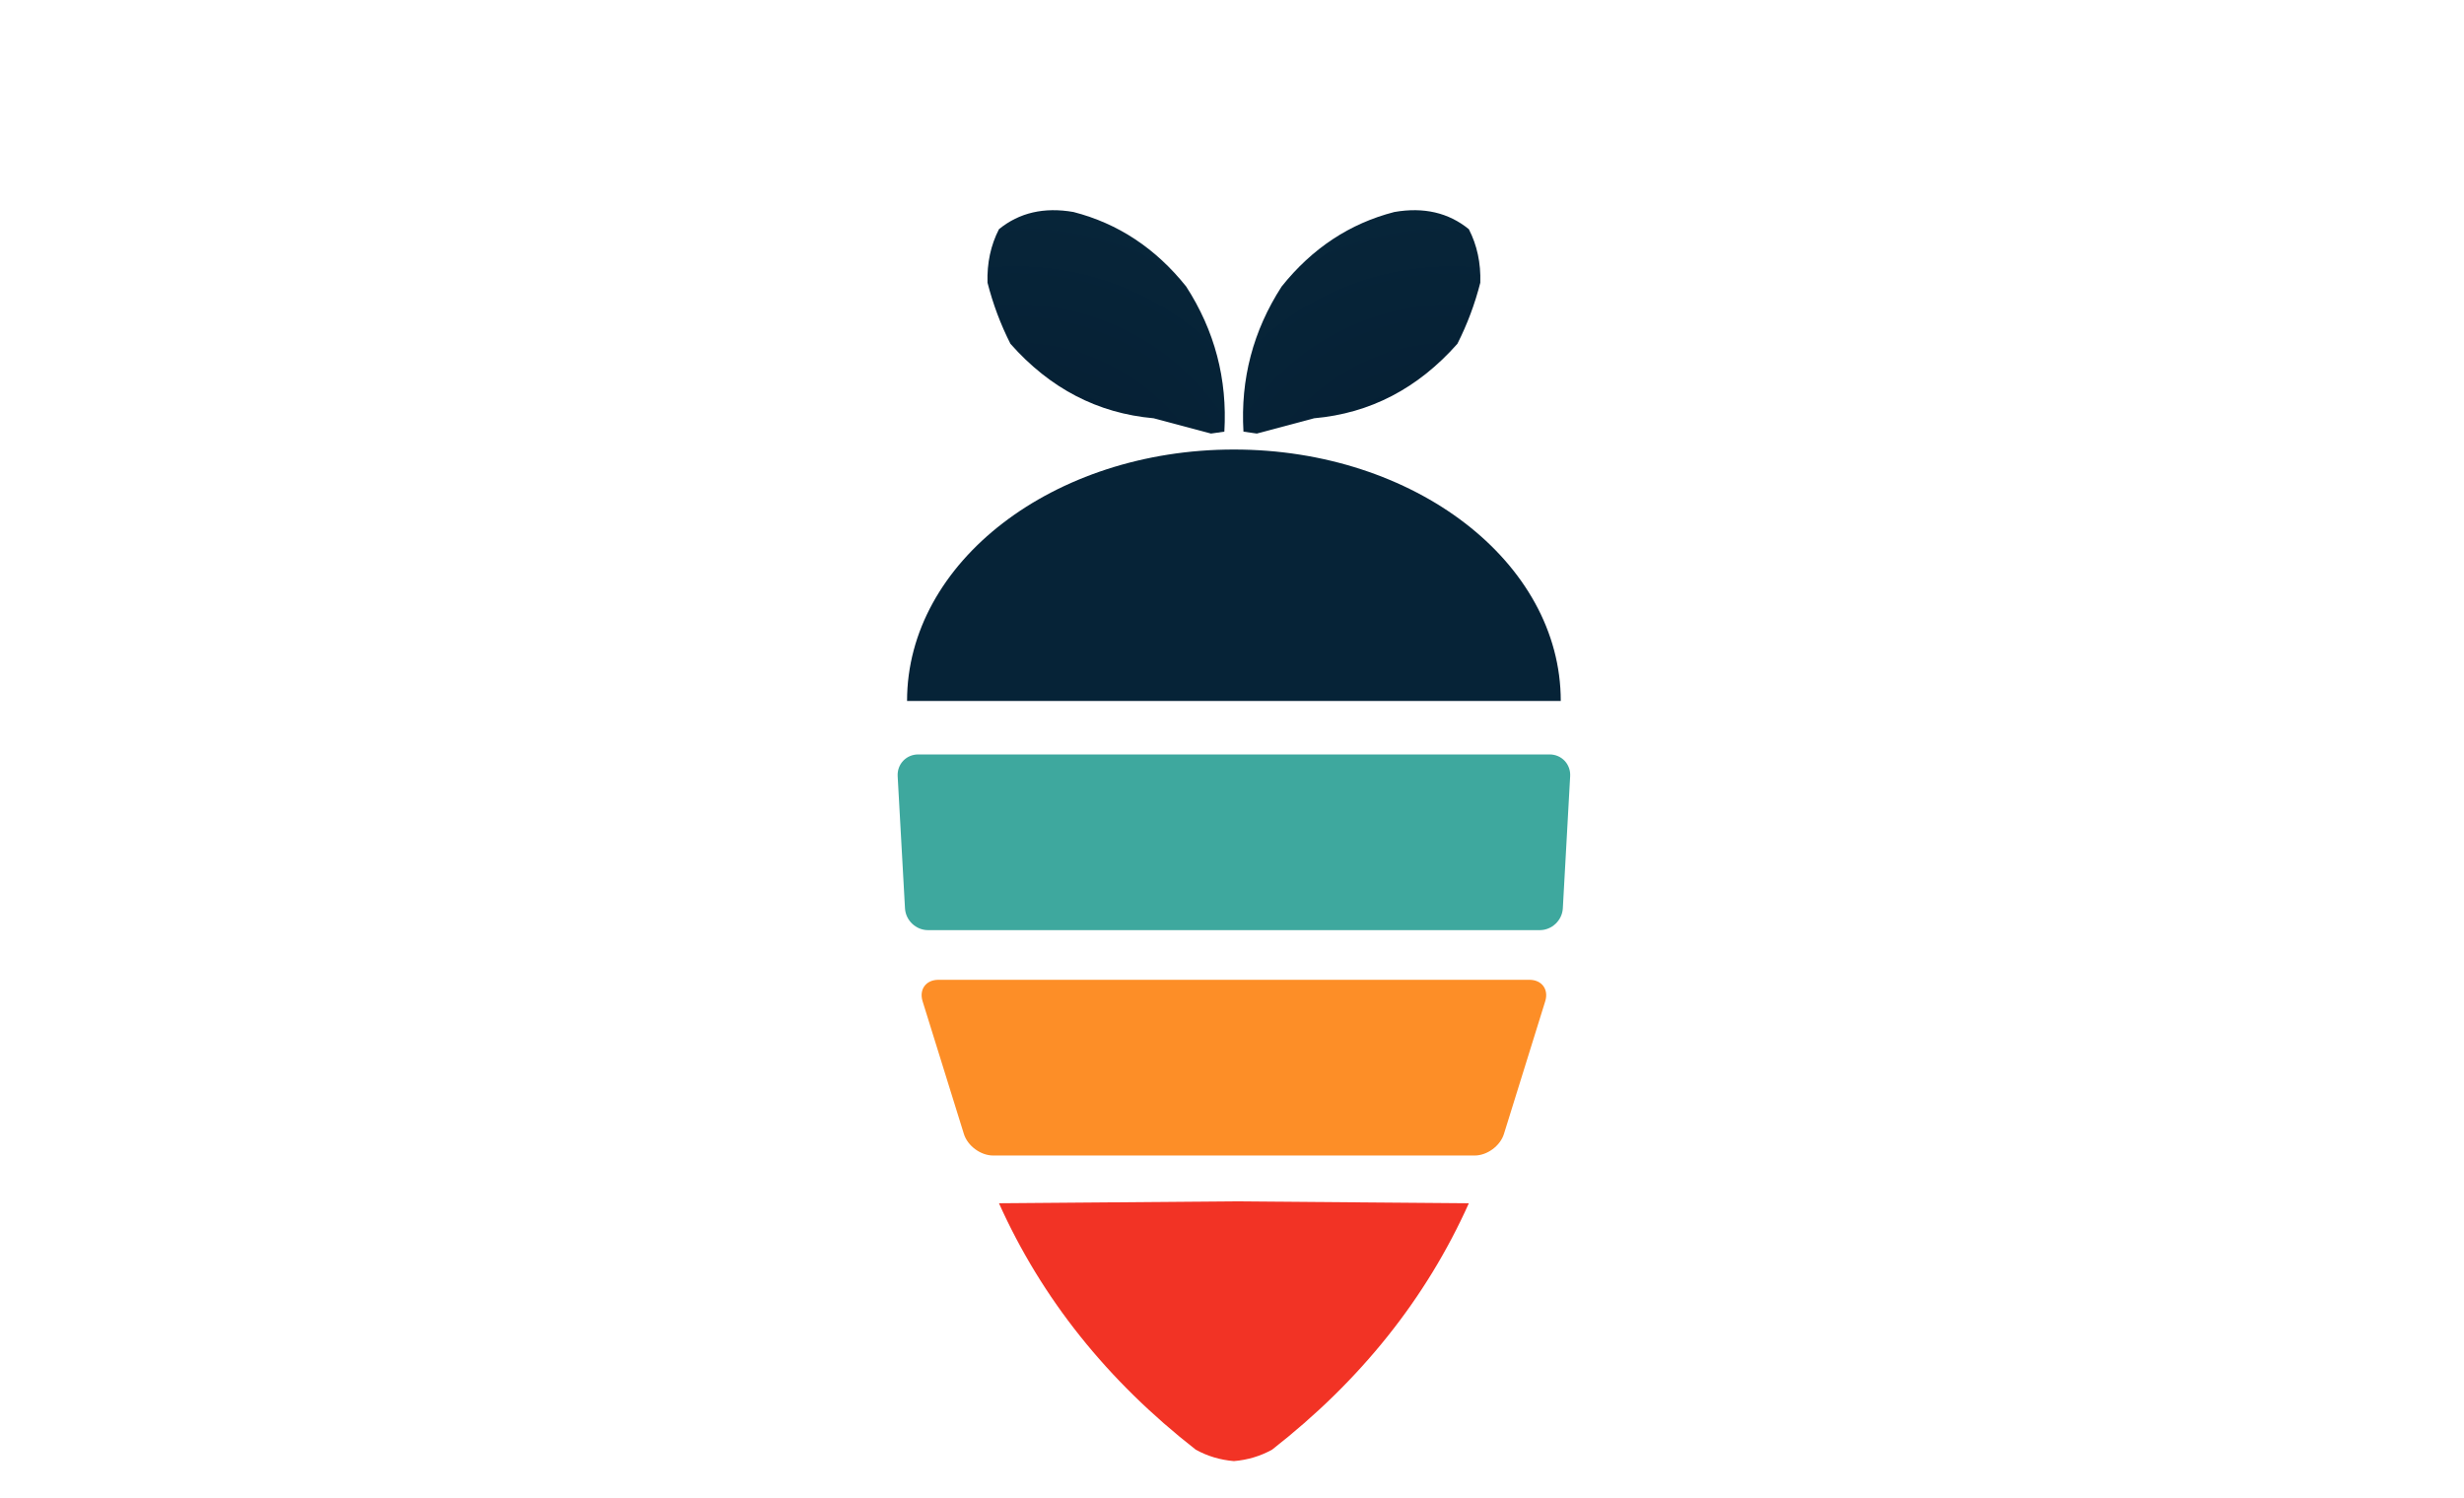
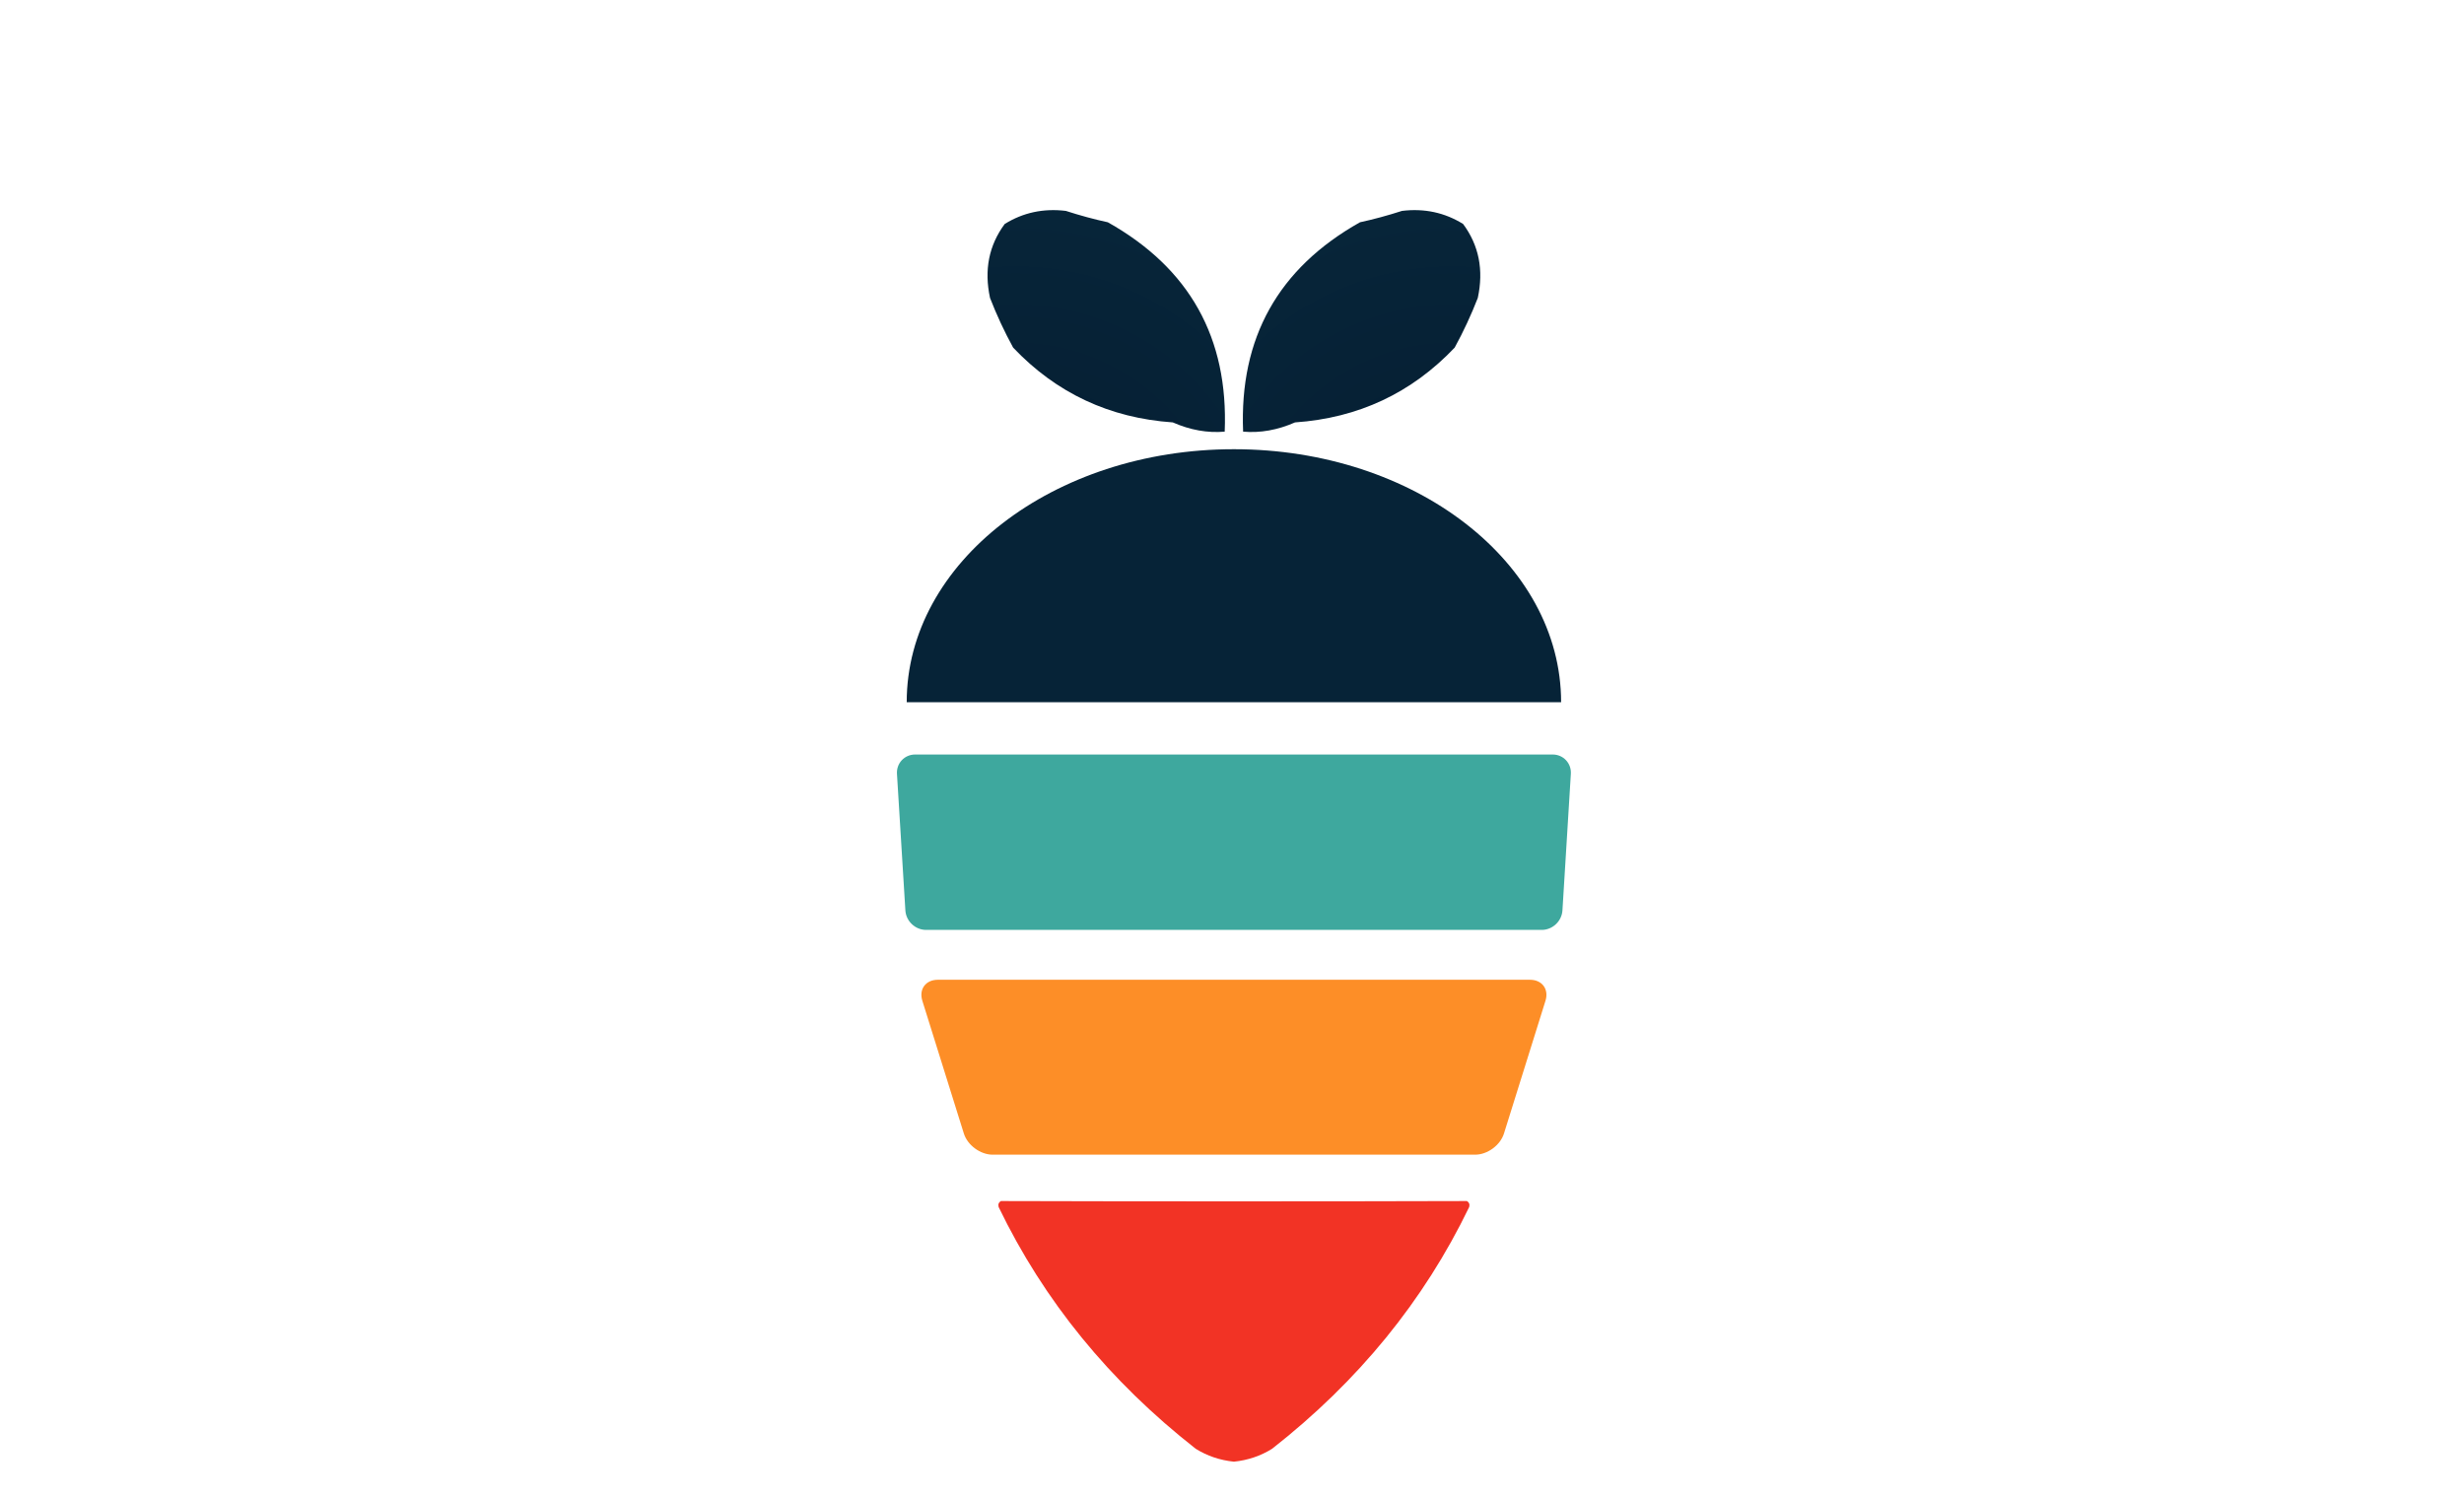
<svg xmlns="http://www.w3.org/2000/svg" viewBox="0 0 645 392" width="645" height="392">
  <defs>
    <radialGradient id="g0" gradientUnits="userSpaceOnUse" cx="380.11" cy="144.67" r="89.95">
      <stop offset="0" stop-color="#041c31" />
      <stop offset="1" stop-color="#072539" />
    </radialGradient>
  </defs>
-   <path id="s0" fill="#062337" d="M237.44 183.5 C237.44 147.15 275.75 117.68 323 117.68 C370.25 117.68 408.56 147.15 408.56 183.5 Z" />
-   <path id="s1" fill="#3EA89E" d="M323 197.5 L405.63 197.5 C408.78 197.5 411.19 200.05 411.02 203.19 L409.1 237.81 C408.92 240.95 406.23 243.5 403.08 243.5 L323 243.5 L242.92 243.5 C239.77 243.5 237.08 240.95 236.9 237.81 L234.98 203.19 C234.81 200.05 237.22 197.5 240.37 197.5 L323 197.5 Z" />
-   <path id="s2" fill="#FD8E27" d="M323 256.5 L400.35 256.5 C403.61 256.5 405.46 259.02 404.49 262.13 L393.68 296.87 C392.71 299.98 389.29 302.5 386.03 302.5 L323 302.5 L259.97 302.5 C256.71 302.5 253.29 299.98 252.32 296.87 L241.51 262.13 C240.54 259.02 242.39 256.5 245.65 256.5 L323 256.5 Z" />
-   <path id="s3" fill="#F23325" d="M323 314.5 L384.5 315 Q367.72 352.4 333 379.5 Q328.43 382.04 323 382.5 Q317.57 382.04 313 379.5 Q278.28 352.4 261.5 315 L323 314.5 Z" />
-   <path id="s4" fill="url(#g0)" d="M329 113.5 L325.5 113 Q324.29 92.35 335.5 75 Q347.49 60 365 55.5 Q376.51 53.49 384.5 60 Q387.73 66.28 387.5 74 Q385.37 82.36 381.5 90 Q365.98 107.55 344 109.5 Q336.5 111.5 329 113.5 Z" />
+   <path id="s0" fill="#062337" d="M237.35 183.83 C237.35 147.25 275.69 117.6 323 117.6 C370.31 117.6 408.65 147.25 408.65 183.83 Z" />
+   <path id="s1" fill="#3EA89E" d="M323 197.52 L406.42 197.52 C409.23 197.52 411.38 199.8 411.2 202.61 L409 238.35 C408.82 241.17 406.4 243.44 403.58 243.44 L323 243.44 L242.42 243.44 C239.6 243.44 237.18 241.17 237 238.35 L234.8 202.61 C234.62 199.8 236.77 197.52 239.58 197.52 L323 197.52 Z" />
+   <path id="s2" fill="#FD8E27" d="M323 256.49 L400.49 256.49 C403.69 256.49 405.51 258.97 404.55 262.02 L393.69 296.75 C392.73 299.81 389.36 302.28 386.16 302.28 L323 302.28 L259.84 302.28 C256.64 302.28 253.27 299.81 252.31 296.75 L241.45 262.02 C240.49 258.97 242.31 256.49 245.51 256.49 L323 256.49 Z" />
+   <path id="s3" fill="#F23325" d="M323 314.5 Q353.53 314.51 384 314.42 Q384.88 314.97 384.58 316 Q366.85 352.75 333 379.27 Q328.48 382.09 323 382.65 Q317.52 382.09 313 379.27 Q279.15 352.75 261.42 316 Q261.12 314.97 262 314.42 Q292.47 314.51 323 314.5 Z" />
+   <path id="s4" fill="url(#g0)" d="M325.41 113 Q323.9 76.23 356 58.19 Q361.4 57.02 367 55.21 Q375.79 54.15 383 58.64 Q389.21 67.02 386.84 78 Q384.25 84.67 380.79 91 Q363.83 108.86 339 110.58 Q332.13 113.59 325.41 113 Z" />
  <use href="#s4" transform="matrix(-1 0 0 1 646 0)" />
</svg>
